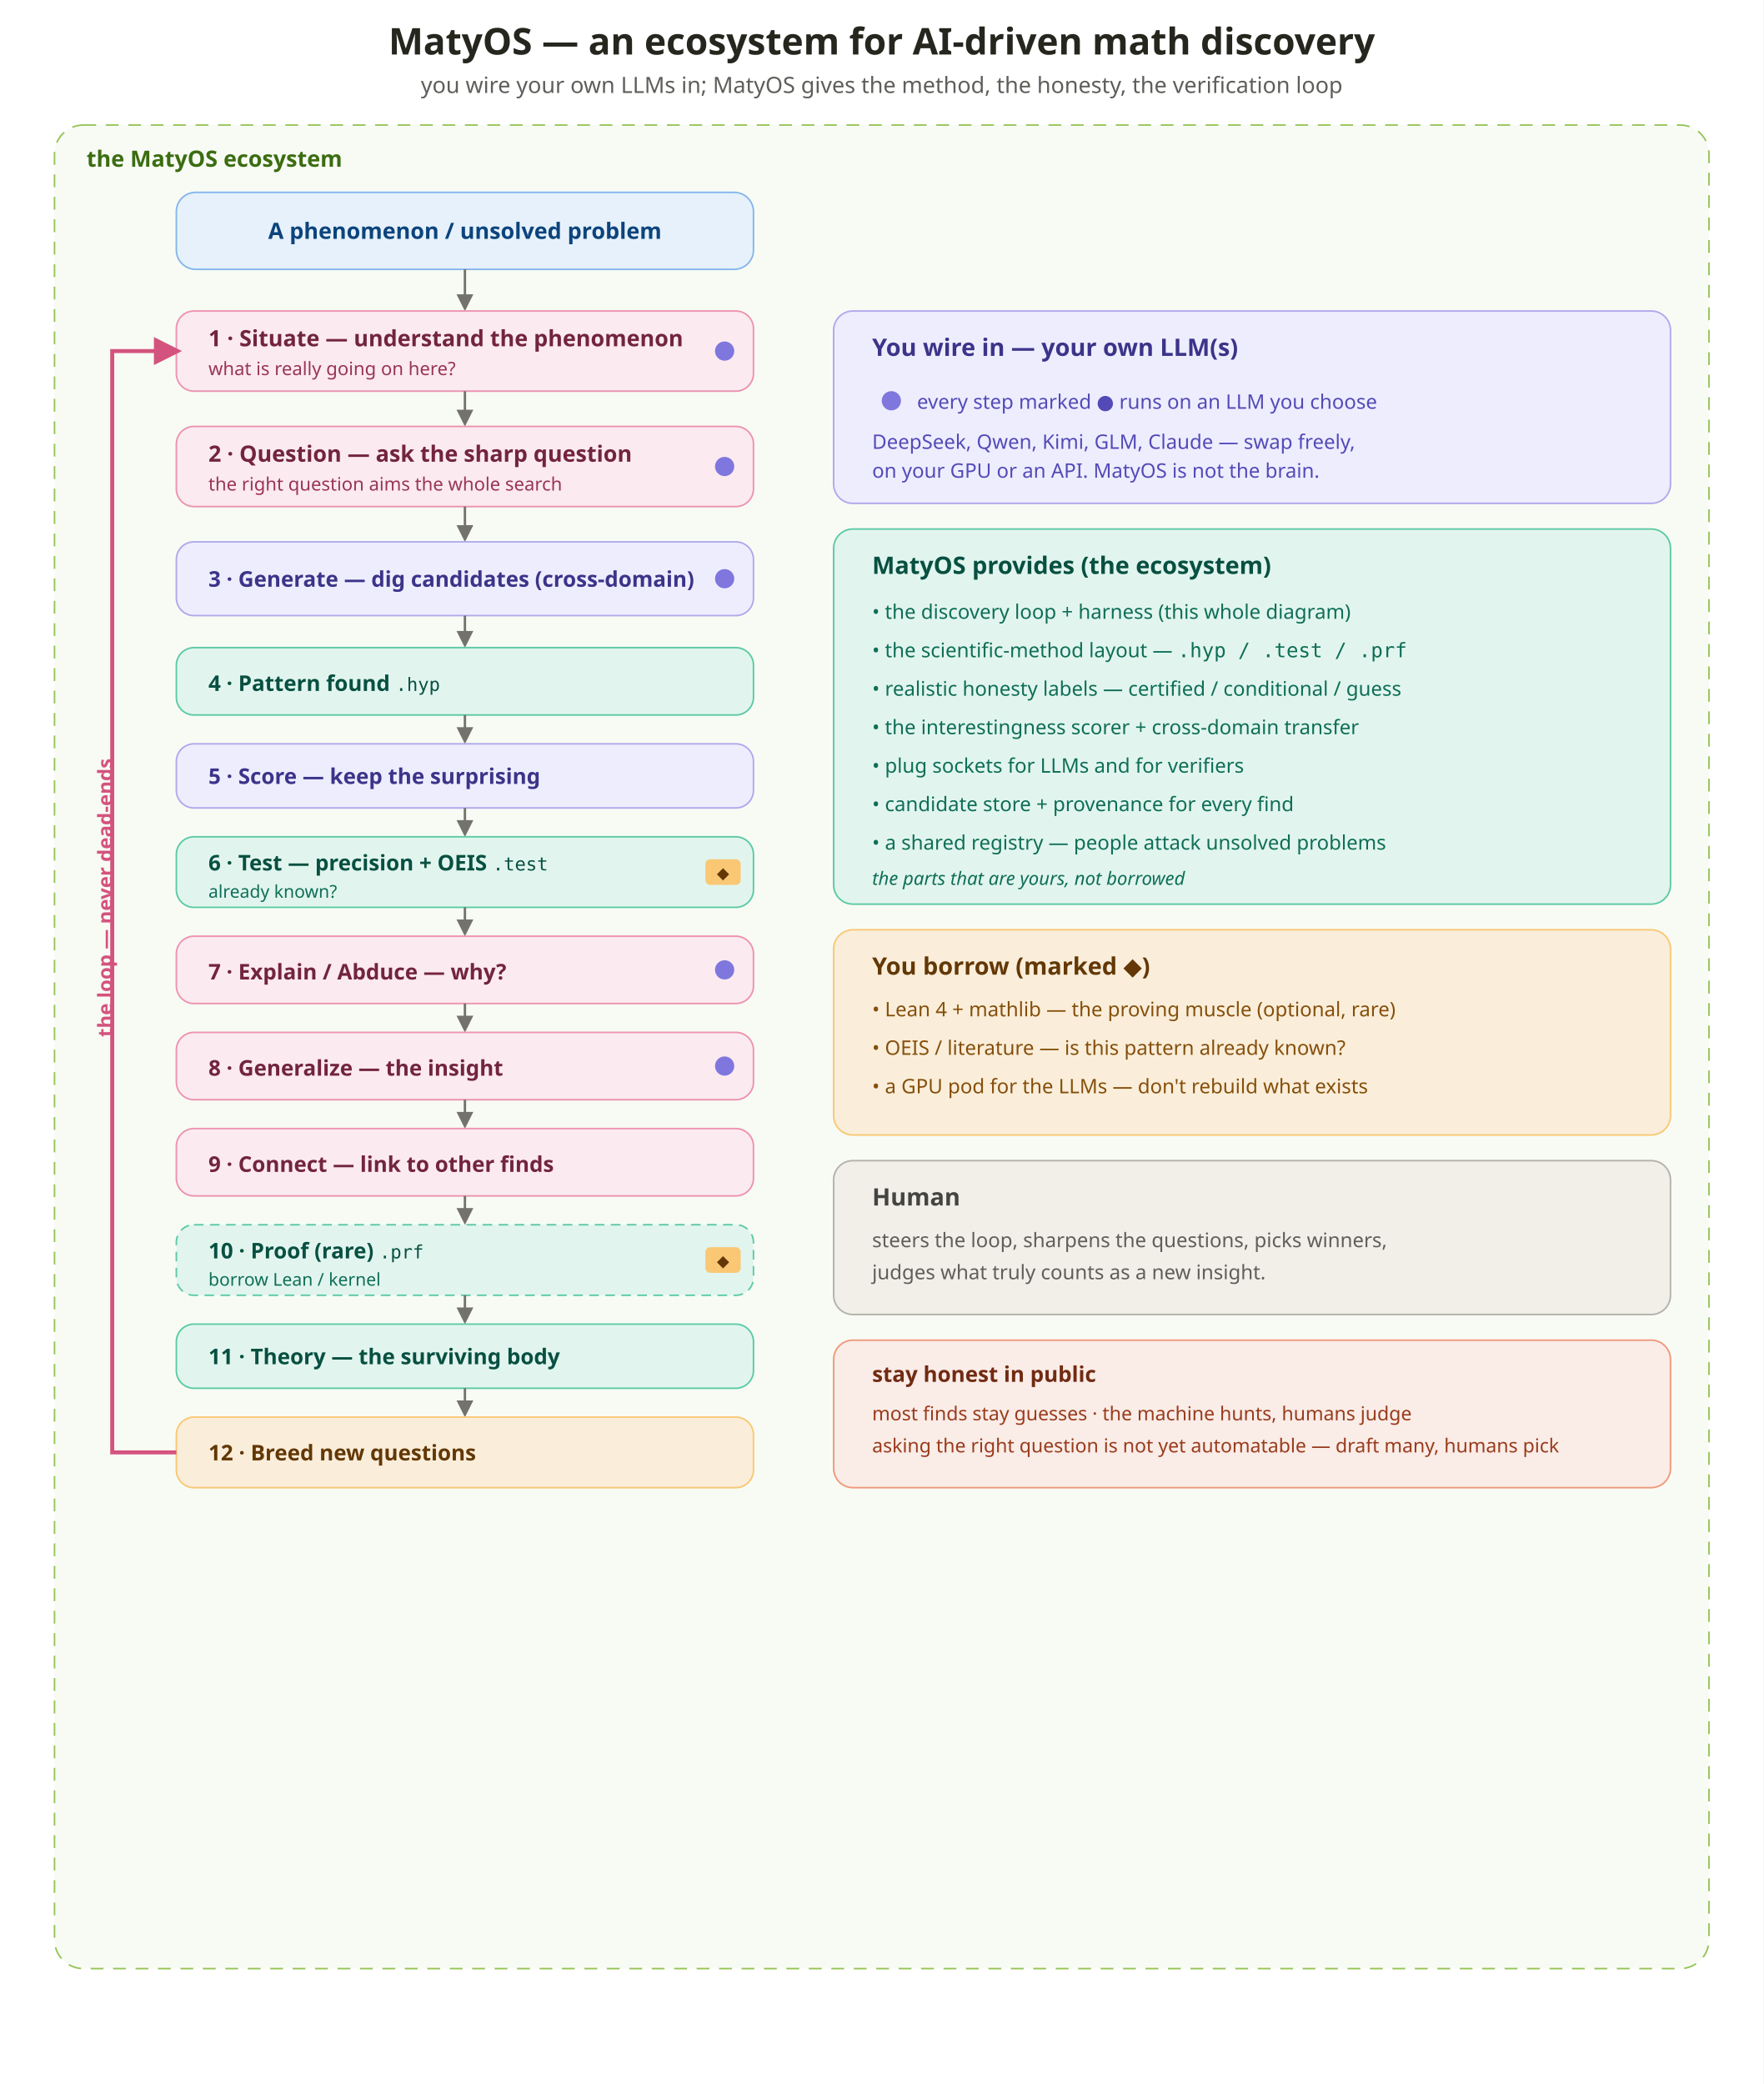
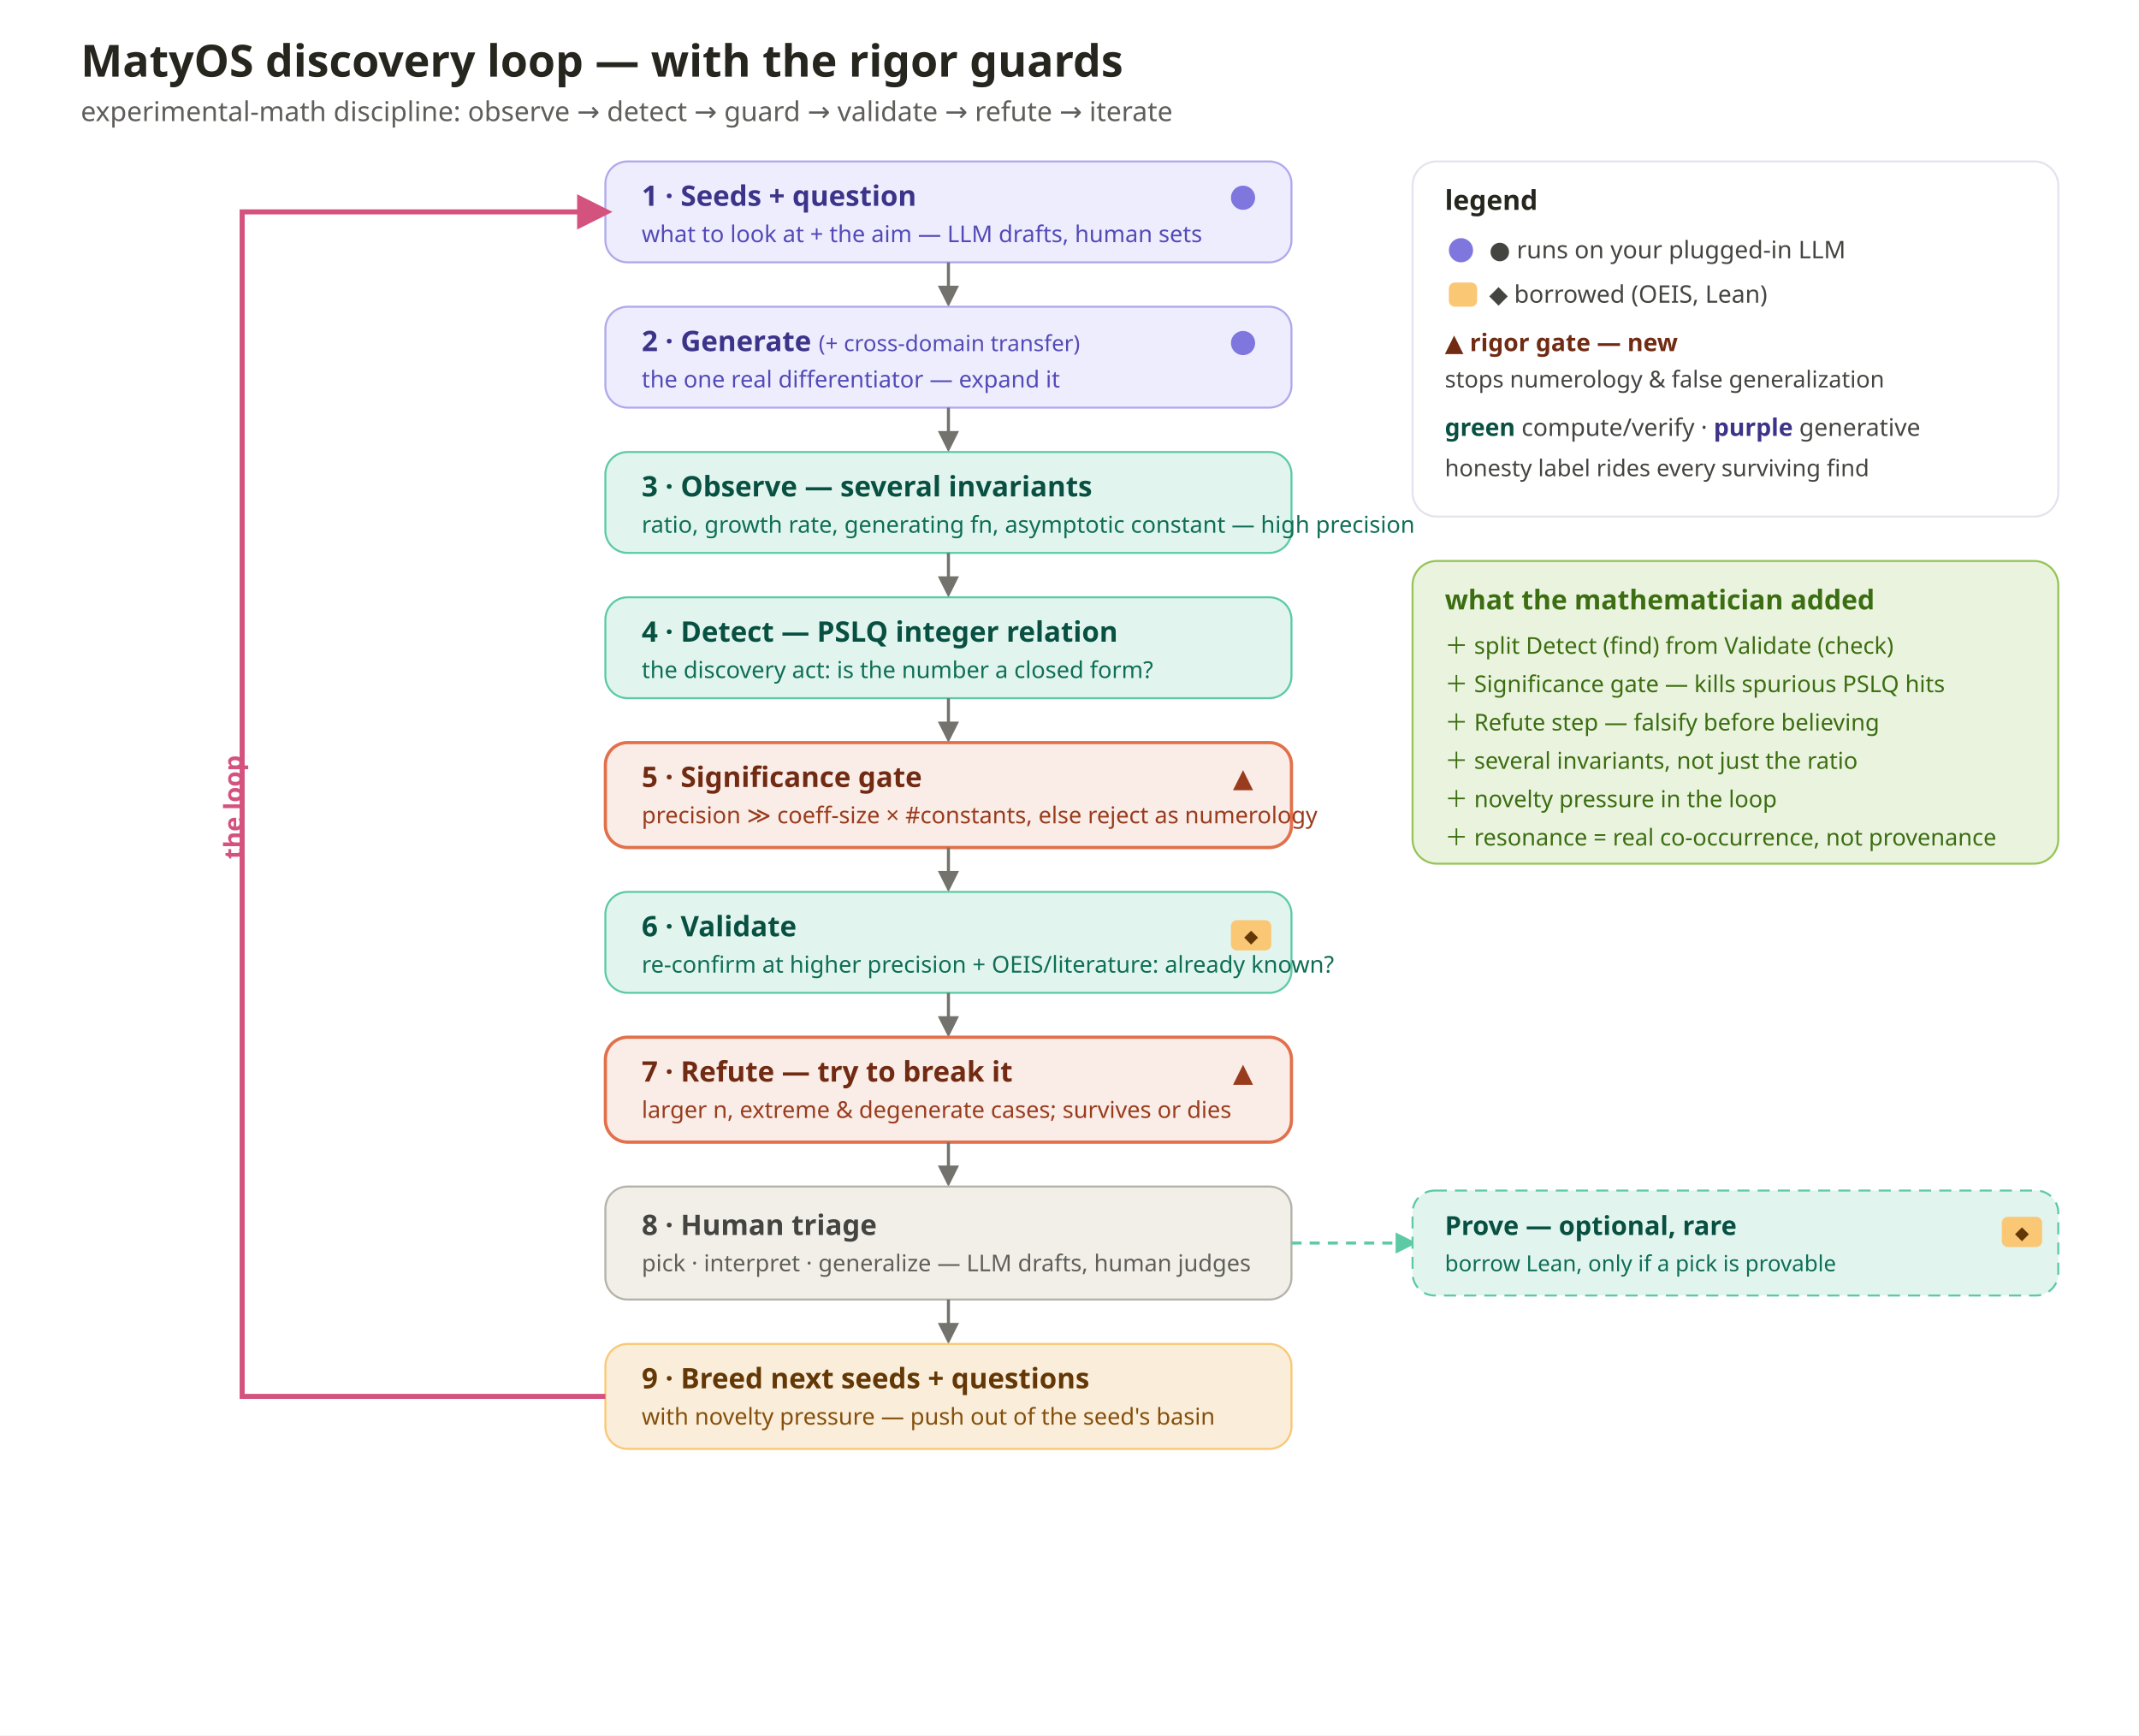
- <svg xmlns="http://www.w3.org/2000/svg" viewBox="0 0 1100 1300" font-family="system-ui, sans-serif">
-   <rect x="0" y="0" width="1100" height="1300" fill="#ffffff" />
+ <svg xmlns="http://www.w3.org/2000/svg" viewBox="0 0 1060 860" font-family="system-ui, sans-serif">
+   <rect x="0" y="0" width="1060" height="860" fill="#ffffff" />
  <defs>
    <marker id="arrow" viewBox="0 0 10 10" refX="8" refY="5" markerWidth="7" markerHeight="7" orient="auto-start-reverse">
      <path d="M0 0L10 5L0 10z" fill="context-stroke" />
    </marker>
  </defs>
-   <text x="550" y="34" text-anchor="middle" font-size="23" font-weight="700" fill="#26261f">MatyOS — an ecosystem for AI-driven math discovery</text>
-   <text x="550" y="58" text-anchor="middle" font-size="14" fill="#5F5E5A">you wire your own LLMs in; MatyOS gives the method, the honesty, the verification loop</text>
-   <rect x="34" y="78" width="1032" height="1150" rx="18" fill="#EAF3DE" fill-opacity="0.35" stroke="#97C459" stroke-dasharray="8 6" />
-   <text x="54" y="104" font-size="14" font-weight="700" fill="#3B6D11">the MatyOS ecosystem</text>
-   <rect x="110" y="120" width="360" height="48" rx="12" fill="#E6F1FB" stroke="#85B7EB" />
-   <text x="290" y="149" text-anchor="middle" font-size="14" font-weight="700" fill="#0C447C">A phenomenon / unsolved problem</text>
-   <line x1="290" y1="168" x2="290" y2="192" stroke="#73726c" stroke-width="1.5" marker-end="url(#arrow)" />
-   <rect x="110" y="194" width="360" height="50" rx="11" fill="#FBEAF0" stroke="#ED93B1" />
-   <circle cx="452" cy="219" r="6" fill="#7F77DD" />
-   <text x="130" y="216" font-size="14" font-weight="700" fill="#72243E">1 · Situate — understand the phenomenon</text>
-   <text x="130" y="234" font-size="11.5" fill="#993556">what is really going on here?</text>
-   <line x1="290" y1="244" x2="290" y2="264" stroke="#73726c" stroke-width="1.5" marker-end="url(#arrow)" />
-   <rect x="110" y="266" width="360" height="50" rx="11" fill="#FBEAF0" stroke="#ED93B1" />
-   <circle cx="452" cy="291" r="6" fill="#7F77DD" />
-   <text x="130" y="288" font-size="14" font-weight="700" fill="#72243E">2 · Question — ask the sharp question</text>
-   <text x="130" y="306" font-size="11.5" fill="#993556">the right question aims the whole search</text>
-   <line x1="290" y1="316" x2="290" y2="336" stroke="#73726c" stroke-width="1.5" marker-end="url(#arrow)" />
-   <rect x="110" y="338" width="360" height="46" rx="11" fill="#EEEDFE" stroke="#AFA9EC" />
-   <circle cx="452" cy="361" r="6" fill="#7F77DD" />
-   <text x="130" y="366" font-size="13.5" font-weight="700" fill="#3C3489">3 · Generate — dig candidates (cross-domain)</text>
-   <line x1="290" y1="384" x2="290" y2="402" stroke="#73726c" stroke-width="1.5" marker-end="url(#arrow)" />
-   <rect x="110" y="404" width="360" height="42" rx="11" fill="#E1F5EE" stroke="#5DCAA5" />
-   <text x="130" y="431" font-size="13.5" font-weight="700" fill="#085041">4 · Pattern found  <tspan font-weight="400" font-size="11.5" font-family="monospace">.hyp</tspan>
+   <text x="40" y="38" font-size="22" font-weight="700" fill="#26261f">MatyOS discovery loop — with the rigor guards</text>
+   <text x="40" y="60" font-size="13.5" fill="#5F5E5A">experimental-math discipline: observe → detect → guard → validate → refute → iterate</text>
+   <rect x="300" y="80" width="340" height="50" rx="11" fill="#EEEDFE" stroke="#AFA9EC" />
+   <circle cx="616" cy="98" r="6" fill="#7F77DD" />
+   <text x="318" y="102" font-size="14" font-weight="700" fill="#3C3489">1 · Seeds + question</text>
+   <text x="318" y="120" font-size="11.5" fill="#534AB7">what to look at + the aim — LLM drafts, human sets</text>
+   <line x1="470" y1="130" x2="470" y2="150" stroke="#73726c" stroke-width="1.5" marker-end="url(#arrow)" />
+   <rect x="300" y="152" width="340" height="50" rx="11" fill="#EEEDFE" stroke="#AFA9EC" />
+   <circle cx="616" cy="170" r="6" fill="#7F77DD" />
+   <text x="318" y="174" font-size="14" font-weight="700" fill="#3C3489">2 · Generate <tspan font-size="11" font-weight="400" fill="#534AB7">(+ cross-domain transfer)</tspan>
  </text>
-   <line x1="290" y1="446" x2="290" y2="462" stroke="#73726c" stroke-width="1.5" marker-end="url(#arrow)" />
-   <rect x="110" y="464" width="360" height="40" rx="11" fill="#EEEDFE" stroke="#AFA9EC" />
-   <text x="130" y="489" font-size="13.5" font-weight="700" fill="#3C3489">5 · Score — keep the surprising</text>
-   <line x1="290" y1="504" x2="290" y2="520" stroke="#73726c" stroke-width="1.5" marker-end="url(#arrow)" />
-   <rect x="110" y="522" width="360" height="44" rx="11" fill="#E1F5EE" stroke="#5DCAA5" />
-   <rect x="440" y="536" width="22" height="16" rx="3" fill="#FAC775" />
-   <text x="451" y="548" text-anchor="middle" font-size="10" font-weight="700" fill="#633806">◆</text>
-   <text x="130" y="543" font-size="13.5" font-weight="700" fill="#085041">6 · Test — precision + OEIS  <tspan font-weight="400" font-size="11.5" font-family="monospace">.test</tspan>
-   </text>
-   <text x="130" y="560" font-size="11" fill="#0F6E56">already known?</text>
-   <line x1="290" y1="566" x2="290" y2="582" stroke="#73726c" stroke-width="1.5" marker-end="url(#arrow)" />
-   <rect x="110" y="584" width="360" height="42" rx="11" fill="#FBEAF0" stroke="#ED93B1" />
-   <circle cx="452" cy="605" r="6" fill="#7F77DD" />
-   <text x="130" y="611" font-size="13.5" font-weight="700" fill="#72243E">7 · Explain / Abduce — why?</text>
-   <line x1="290" y1="626" x2="290" y2="642" stroke="#73726c" stroke-width="1.5" marker-end="url(#arrow)" />
-   <rect x="110" y="644" width="360" height="42" rx="11" fill="#FBEAF0" stroke="#ED93B1" />
-   <circle cx="452" cy="665" r="6" fill="#7F77DD" />
-   <text x="130" y="671" font-size="13.5" font-weight="700" fill="#72243E">8 · Generalize — the insight</text>
-   <line x1="290" y1="686" x2="290" y2="702" stroke="#73726c" stroke-width="1.5" marker-end="url(#arrow)" />
-   <rect x="110" y="704" width="360" height="42" rx="11" fill="#FBEAF0" stroke="#ED93B1" />
-   <text x="130" y="731" font-size="13.5" font-weight="700" fill="#72243E">9 · Connect — link to other finds</text>
-   <line x1="290" y1="746" x2="290" y2="762" stroke="#73726c" stroke-width="1.5" marker-end="url(#arrow)" />
-   <rect x="110" y="764" width="360" height="44" rx="11" fill="#E1F5EE" stroke="#5DCAA5" stroke-dasharray="6 4" />
-   <rect x="440" y="778" width="22" height="16" rx="3" fill="#FAC775" />
-   <text x="451" y="790" text-anchor="middle" font-size="10" font-weight="700" fill="#633806">◆</text>
-   <text x="130" y="785" font-size="13.5" font-weight="700" fill="#085041">10 · Proof (rare)  <tspan font-weight="400" font-size="11.5" font-family="monospace">.prf</tspan>
-   </text>
-   <text x="130" y="802" font-size="11" fill="#0F6E56">borrow Lean / kernel</text>
-   <line x1="290" y1="808" x2="290" y2="824" stroke="#73726c" stroke-width="1.5" marker-end="url(#arrow)" />
-   <rect x="110" y="826" width="360" height="40" rx="11" fill="#E1F5EE" stroke="#5DCAA5" />
-   <text x="130" y="851" font-size="13.5" font-weight="700" fill="#085041">11 · Theory — the surviving body</text>
-   <line x1="290" y1="866" x2="290" y2="882" stroke="#73726c" stroke-width="1.5" marker-end="url(#arrow)" />
-   <rect x="110" y="884" width="360" height="44" rx="11" fill="#FAEEDA" stroke="#FAC775" />
-   <text x="130" y="911" font-size="13.5" font-weight="700" fill="#633806">12 · Breed new questions</text>
-   <path d="M110 906 L70 906 L70 219 L110 219" fill="none" stroke="#D4537E" stroke-width="2.5" marker-end="url(#arrow)" />
-   <text x="70" y="560" text-anchor="middle" font-size="12.5" font-weight="700" fill="#D4537E" transform="rotate(-90 70 560)">the loop — never dead-ends</text>
-   <rect x="520" y="194" width="522" height="120" rx="12" fill="#EEEDFE" stroke="#AFA9EC" />
-   <text x="544" y="222" font-size="15" font-weight="700" fill="#3C3489">You wire in — your own LLM(s)</text>
-   <circle cx="556" cy="250" r="6" fill="#7F77DD" />
-   <text x="572" y="255" font-size="12.5" fill="#534AB7">every step marked ● runs on an LLM you choose</text>
-   <text x="544" y="280" font-size="12.5" fill="#534AB7">DeepSeek, Qwen, Kimi, GLM, Claude — swap freely,</text>
-   <text x="544" y="298" font-size="12.5" fill="#534AB7">on your GPU or an API. MatyOS is not the brain.</text>
-   <rect x="520" y="330" width="522" height="234" rx="12" fill="#E1F5EE" stroke="#5DCAA5" />
-   <text x="544" y="358" font-size="15" font-weight="700" fill="#085041">MatyOS provides (the ecosystem)</text>
-   <text x="544" y="386" font-size="12.5" fill="#0F6E56">• the discovery loop + harness (this whole diagram)</text>
-   <text x="544" y="410" font-size="12.5" fill="#0F6E56">• the scientific-method layout — <tspan font-family="monospace">.hyp / .test / .prf</tspan>
-   </text>
-   <text x="544" y="434" font-size="12.5" fill="#0F6E56">• realistic honesty labels — certified / conditional / guess</text>
-   <text x="544" y="458" font-size="12.5" fill="#0F6E56">• the interestingness scorer + cross-domain transfer</text>
-   <text x="544" y="482" font-size="12.5" fill="#0F6E56">• plug sockets for LLMs and for verifiers</text>
-   <text x="544" y="506" font-size="12.5" fill="#0F6E56">• candidate store + provenance for every find</text>
-   <text x="544" y="530" font-size="12.5" fill="#0F6E56">• a shared registry — people attack unsolved problems</text>
-   <text x="544" y="552" font-size="11.5" font-style="italic" fill="#0F6E56">the parts that are yours, not borrowed</text>
-   <rect x="520" y="580" width="522" height="128" rx="12" fill="#FAEEDA" stroke="#FAC775" />
-   <text x="544" y="608" font-size="15" font-weight="700" fill="#633806">You borrow  (marked ◆)</text>
-   <text x="544" y="634" font-size="12.5" fill="#854F0B">• Lean 4 + mathlib — the proving muscle (optional, rare)</text>
-   <text x="544" y="658" font-size="12.5" fill="#854F0B">• OEIS / literature — is this pattern already known?</text>
-   <text x="544" y="682" font-size="12.5" fill="#854F0B">• a GPU pod for the LLMs — don't rebuild what exists</text>
-   <rect x="520" y="724" width="522" height="96" rx="12" fill="#F1EFE8" stroke="#B4B2A9" />
-   <text x="544" y="752" font-size="15" font-weight="700" fill="#444441">Human</text>
-   <text x="544" y="778" font-size="12.5" fill="#5F5E5A">steers the loop, sharpens the questions, picks winners,</text>
-   <text x="544" y="798" font-size="12.5" fill="#5F5E5A">judges what truly counts as a new insight.</text>
-   <rect x="520" y="836" width="522" height="92" rx="12" fill="#FAECE7" stroke="#F0997B" />
-   <text x="544" y="862" font-size="13.5" font-weight="700" fill="#712B13">stay honest in public</text>
-   <text x="544" y="886" font-size="12" fill="#993C1D">most finds stay guesses · the machine hunts, humans judge</text>
-   <text x="544" y="906" font-size="12" fill="#993C1D">asking the right question is not yet automatable — draft many, humans pick</text>
+   <text x="318" y="192" font-size="11.5" fill="#534AB7">the one real differentiator — expand it</text>
+   <line x1="470" y1="202" x2="470" y2="222" stroke="#73726c" stroke-width="1.5" marker-end="url(#arrow)" />
+   <rect x="300" y="224" width="340" height="50" rx="11" fill="#E1F5EE" stroke="#5DCAA5" />
+   <text x="318" y="246" font-size="14" font-weight="700" fill="#085041">3 · Observe — several invariants</text>
+   <text x="318" y="264" font-size="11.5" fill="#0F6E56">ratio, growth rate, generating fn, asymptotic constant — high precision</text>
+   <line x1="470" y1="274" x2="470" y2="294" stroke="#73726c" stroke-width="1.5" marker-end="url(#arrow)" />
+   <rect x="300" y="296" width="340" height="50" rx="11" fill="#E1F5EE" stroke="#5DCAA5" />
+   <text x="318" y="318" font-size="14" font-weight="700" fill="#085041">4 · Detect — PSLQ integer relation</text>
+   <text x="318" y="336" font-size="11.5" fill="#0F6E56">the discovery act: is the number a closed form?</text>
+   <line x1="470" y1="346" x2="470" y2="366" stroke="#73726c" stroke-width="1.5" marker-end="url(#arrow)" />
+   <rect x="300" y="368" width="340" height="52" rx="11" fill="#FAECE7" stroke="#E2704A" stroke-width="1.6" />
+   <text x="616" y="390" text-anchor="middle" font-size="13" font-weight="700" fill="#993C1D">▲</text>
+   <text x="318" y="390" font-size="14" font-weight="700" fill="#712B13">5 · Significance gate</text>
+   <text x="318" y="408" font-size="11.5" fill="#993C1D">precision ≫ coeff-size × #constants, else reject as numerology</text>
+   <line x1="470" y1="420" x2="470" y2="440" stroke="#73726c" stroke-width="1.5" marker-end="url(#arrow)" />
+   <rect x="300" y="442" width="340" height="50" rx="11" fill="#E1F5EE" stroke="#5DCAA5" />
+   <rect x="610" y="456" width="20" height="15" rx="3" fill="#FAC775" />
+   <text x="620" y="467" text-anchor="middle" font-size="9" font-weight="700" fill="#633806">◆</text>
+   <text x="318" y="464" font-size="14" font-weight="700" fill="#085041">6 · Validate</text>
+   <text x="318" y="482" font-size="11.5" fill="#0F6E56">re-confirm at higher precision + OEIS/literature: already known?</text>
+   <line x1="470" y1="492" x2="470" y2="512" stroke="#73726c" stroke-width="1.5" marker-end="url(#arrow)" />
+   <rect x="300" y="514" width="340" height="52" rx="11" fill="#FAECE7" stroke="#E2704A" stroke-width="1.6" />
+   <text x="616" y="536" text-anchor="middle" font-size="13" font-weight="700" fill="#993C1D">▲</text>
+   <text x="318" y="536" font-size="14" font-weight="700" fill="#712B13">7 · Refute — try to break it</text>
+   <text x="318" y="554" font-size="11.5" fill="#993C1D">larger n, extreme &amp; degenerate cases; survives or dies</text>
+   <line x1="470" y1="566" x2="470" y2="586" stroke="#73726c" stroke-width="1.5" marker-end="url(#arrow)" />
+   <rect x="300" y="588" width="340" height="56" rx="11" fill="#F1EFE8" stroke="#B4B2A9" />
+   <text x="318" y="612" font-size="14" font-weight="700" fill="#444441">8 · Human triage</text>
+   <text x="318" y="630" font-size="11.5" fill="#5F5E5A">pick · interpret · generalize — LLM drafts, human judges</text>
+   <line x1="470" y1="644" x2="470" y2="664" stroke="#73726c" stroke-width="1.5" marker-end="url(#arrow)" />
+   <rect x="300" y="666" width="340" height="52" rx="11" fill="#FAEEDA" stroke="#FAC775" />
+   <text x="318" y="688" font-size="14" font-weight="700" fill="#633806">9 · Breed next seeds + questions</text>
+   <text x="318" y="706" font-size="11.5" fill="#854F0B">with novelty pressure — push out of the seed's basin</text>
+   <path d="M300 692 L120 692 L120 105 L300 105" fill="none" stroke="#D4537E" stroke-width="2.5" marker-end="url(#arrow)" />
+   <text x="120" y="400" text-anchor="middle" font-size="12.5" font-weight="700" fill="#D4537E" transform="rotate(-90 120 400)">the loop</text>
+   <line x1="640" y1="616" x2="700" y2="616" stroke="#5DCAA5" stroke-width="1.5" stroke-dasharray="5 4" marker-end="url(#arrow)" />
+   <rect x="700" y="590" width="320" height="52" rx="11" fill="#E1F5EE" stroke="#5DCAA5" stroke-dasharray="6 4" />
+   <rect x="992" y="603" width="20" height="15" rx="3" fill="#FAC775" />
+   <text x="1002" y="614" text-anchor="middle" font-size="9" font-weight="700" fill="#633806">◆</text>
+   <text x="716" y="612" font-size="13" font-weight="700" fill="#085041">Prove — optional, rare</text>
+   <text x="716" y="630" font-size="11" fill="#0F6E56">borrow Lean, only if a pick is provable</text>
+   <rect x="700" y="80" width="320" height="176" rx="12" fill="#ffffff" stroke="#e4e3ee" />
+   <text x="716" y="104" font-size="13.5" font-weight="700" fill="#26261f">legend</text>
+   <circle cx="724" cy="124" r="6" fill="#7F77DD" />
+   <text x="738" y="128" font-size="12" fill="#444441">● runs on your plugged-in LLM</text>
+   <rect x="718" y="140" width="14" height="12" rx="3" fill="#FAC775" />
+   <text x="738" y="150" font-size="12" fill="#444441">◆ borrowed (OEIS, Lean)</text>
+   <text x="716" y="174" font-size="12" fill="#712B13" font-weight="700">▲ rigor gate — new</text>
+   <text x="716" y="192" font-size="11.5" fill="#444441">stops numerology &amp; false generalization</text>
+   <text x="716" y="216" font-size="12" fill="#444441">
+     <tspan font-weight="700" fill="#085041">green</tspan> compute/verify · <tspan font-weight="700" fill="#3C3489">purple</tspan> generative</text>
+   <text x="716" y="236" font-size="11.5" fill="#444441">honesty label rides every surviving find</text>
+   <rect x="700" y="278" width="320" height="150" rx="12" fill="#EAF3DE" stroke="#97C459" />
+   <text x="716" y="302" font-size="13.5" font-weight="700" fill="#3B6D11">what the mathematician added</text>
+   <text x="716" y="324" font-size="11.5" fill="#3B6D11">＋ split Detect (find) from Validate (check)</text>
+   <text x="716" y="343" font-size="11.5" fill="#3B6D11">＋ Significance gate — kills spurious PSLQ hits</text>
+   <text x="716" y="362" font-size="11.5" fill="#3B6D11">＋ Refute step — falsify before believing</text>
+   <text x="716" y="381" font-size="11.5" fill="#3B6D11">＋ several invariants, not just the ratio</text>
+   <text x="716" y="400" font-size="11.5" fill="#3B6D11">＋ novelty pressure in the loop</text>
+   <text x="716" y="419" font-size="11.5" fill="#3B6D11">＋ resonance = real co-occurrence, not provenance</text>
</svg>
